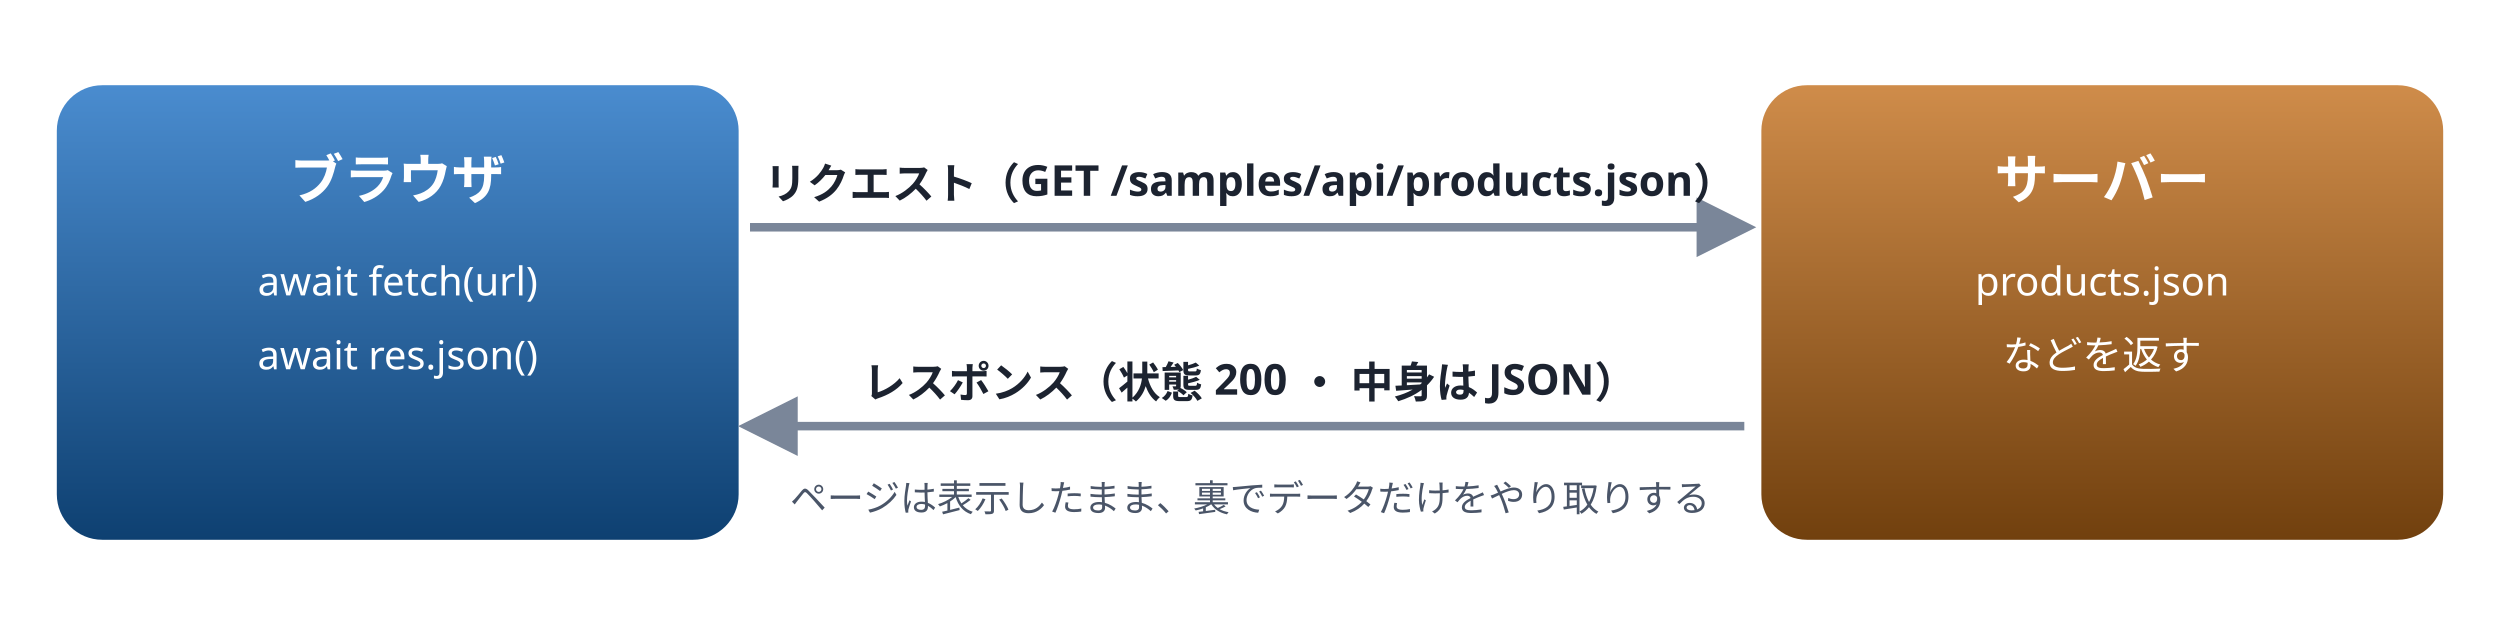
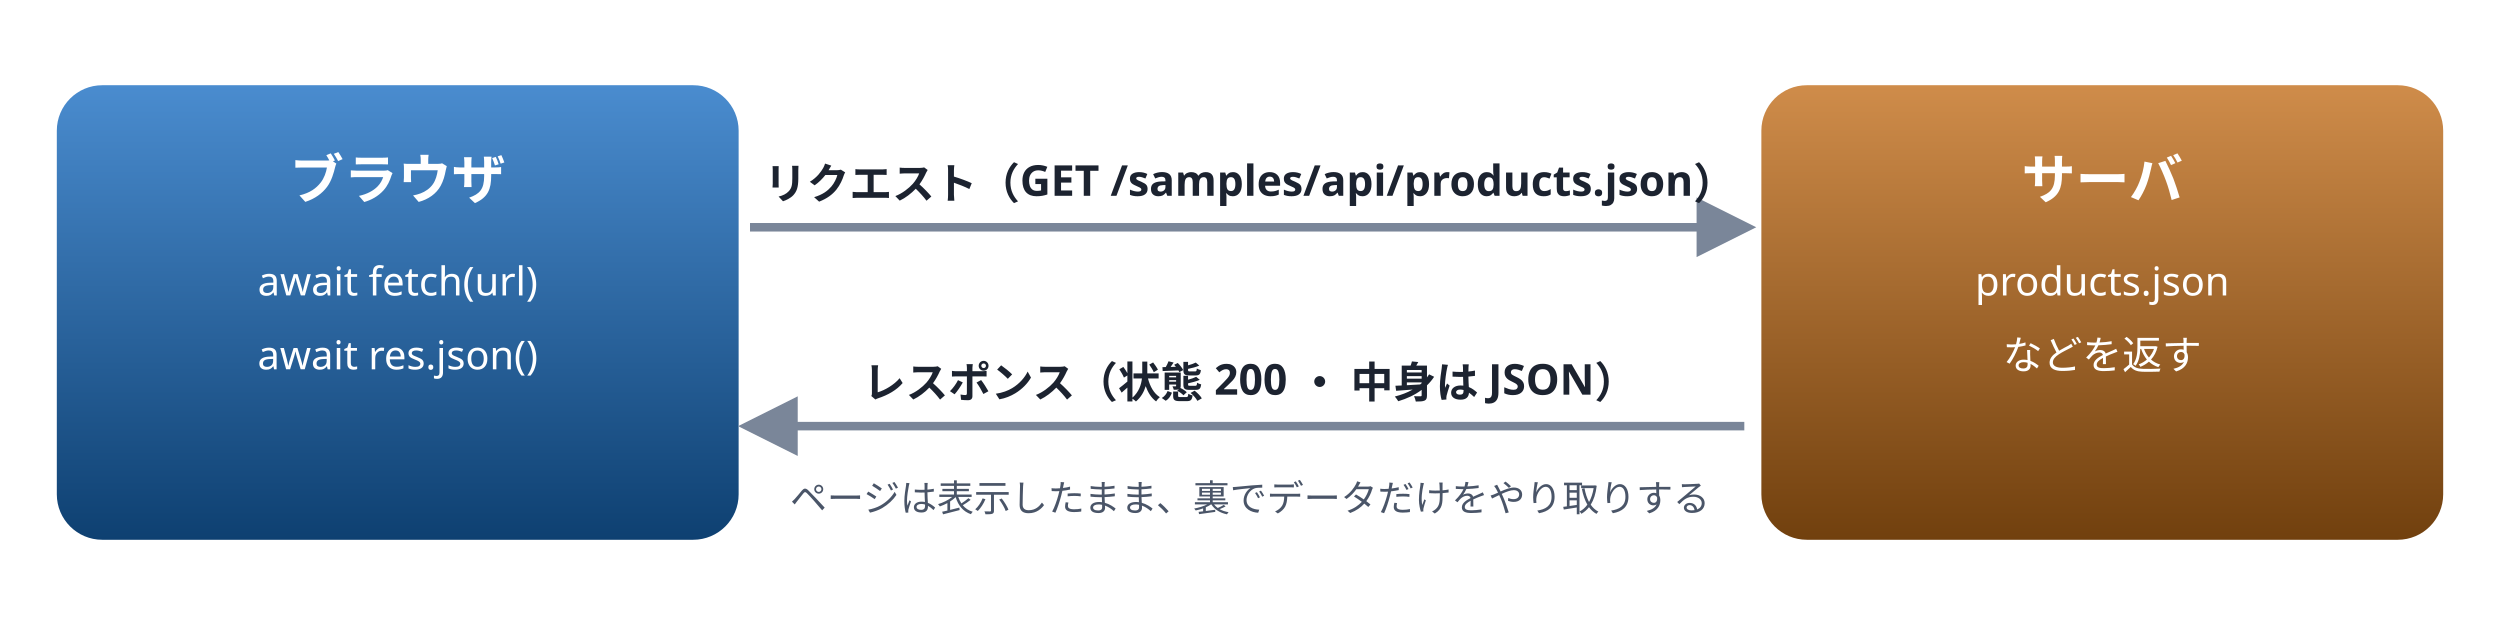
<svg xmlns="http://www.w3.org/2000/svg" viewBox="0 0 880 220" width="880" height="220" role="img" aria-label="リクエストとレスポンス" font-family="Segoe UI, Yu Gothic UI, Meiryo, sans-serif">
  <defs>
    <linearGradient id="i1" x1="0" y1="1" x2="0" y2="0">
      <stop offset="0" stop-color="hsl(210,78%,25%)" />
      <stop offset="1" stop-color="hsl(210,58%,55%)" />
    </linearGradient>
    <linearGradient id="i2" x1="0" y1="1" x2="0" y2="0">
      <stop offset="0" stop-color="hsl(30,78%,25%)" />
      <stop offset="1" stop-color="hsl(30,58%,55%)" />
    </linearGradient>
    <marker id="i3" viewBox="0 0 10 10" refX="8" refY="5" markerWidth="7" markerHeight="7" orient="auto">
      <path d="M0 0 10 5 0 10z" fill="#7a8699" />
    </marker>
  </defs>
  <rect width="100%" height="100%" fill="#ffffff" />
  <rect x="20" y="30" width="240" height="160" rx="16" fill="url(#i1)" />
  <text x="140" y="70" fill="#fff" font-size="19" font-weight="700" text-anchor="middle">ブラウザ</text>
  <text x="140" y="104" fill="#fff" font-size="14" text-anchor="middle">await fetch(url)</text>
  <text x="140" y="130" fill="#fff" font-size="14" text-anchor="middle">await res.json()</text>
  <rect x="620" y="30" width="240" height="160" rx="16" fill="url(#i2)" />
-   <text x="740" y="70" fill="#fff" font-size="19" font-weight="700" text-anchor="middle">サーバー</text>
+   <text x="740" y="70" fill="#fff" font-size="19" font-weight="700" text-anchor="middle">サーバ</text>
  <text x="740" y="104" fill="#fff" font-size="14" text-anchor="middle">products.json</text>
  <text x="740" y="130" fill="#fff" font-size="14" text-anchor="middle">などを返す</text>
  <line x1="264" y1="80" x2="614" y2="80" stroke="#7a8699" stroke-width="3" marker-end="url(#i3)" />
  <text x="440" y="70" fill="#1c2330" font-size="15" font-weight="700" text-anchor="middle">リクエスト（GET /samples/api/products.json）</text>
  <line x1="614" y1="150" x2="264" y2="150" stroke="#7a8699" stroke-width="3" marker-end="url(#i3)" />
  <text x="440" y="140" fill="#1c2330" font-size="15" font-weight="700" text-anchor="middle">レスポンス（状態 200 ・ 中身は JSON）</text>
  <text x="440" y="180" fill="#4a5568" font-size="13" text-anchor="middle">ページは表示したまま、裏でデータだけをやり取りする</text>
</svg>
